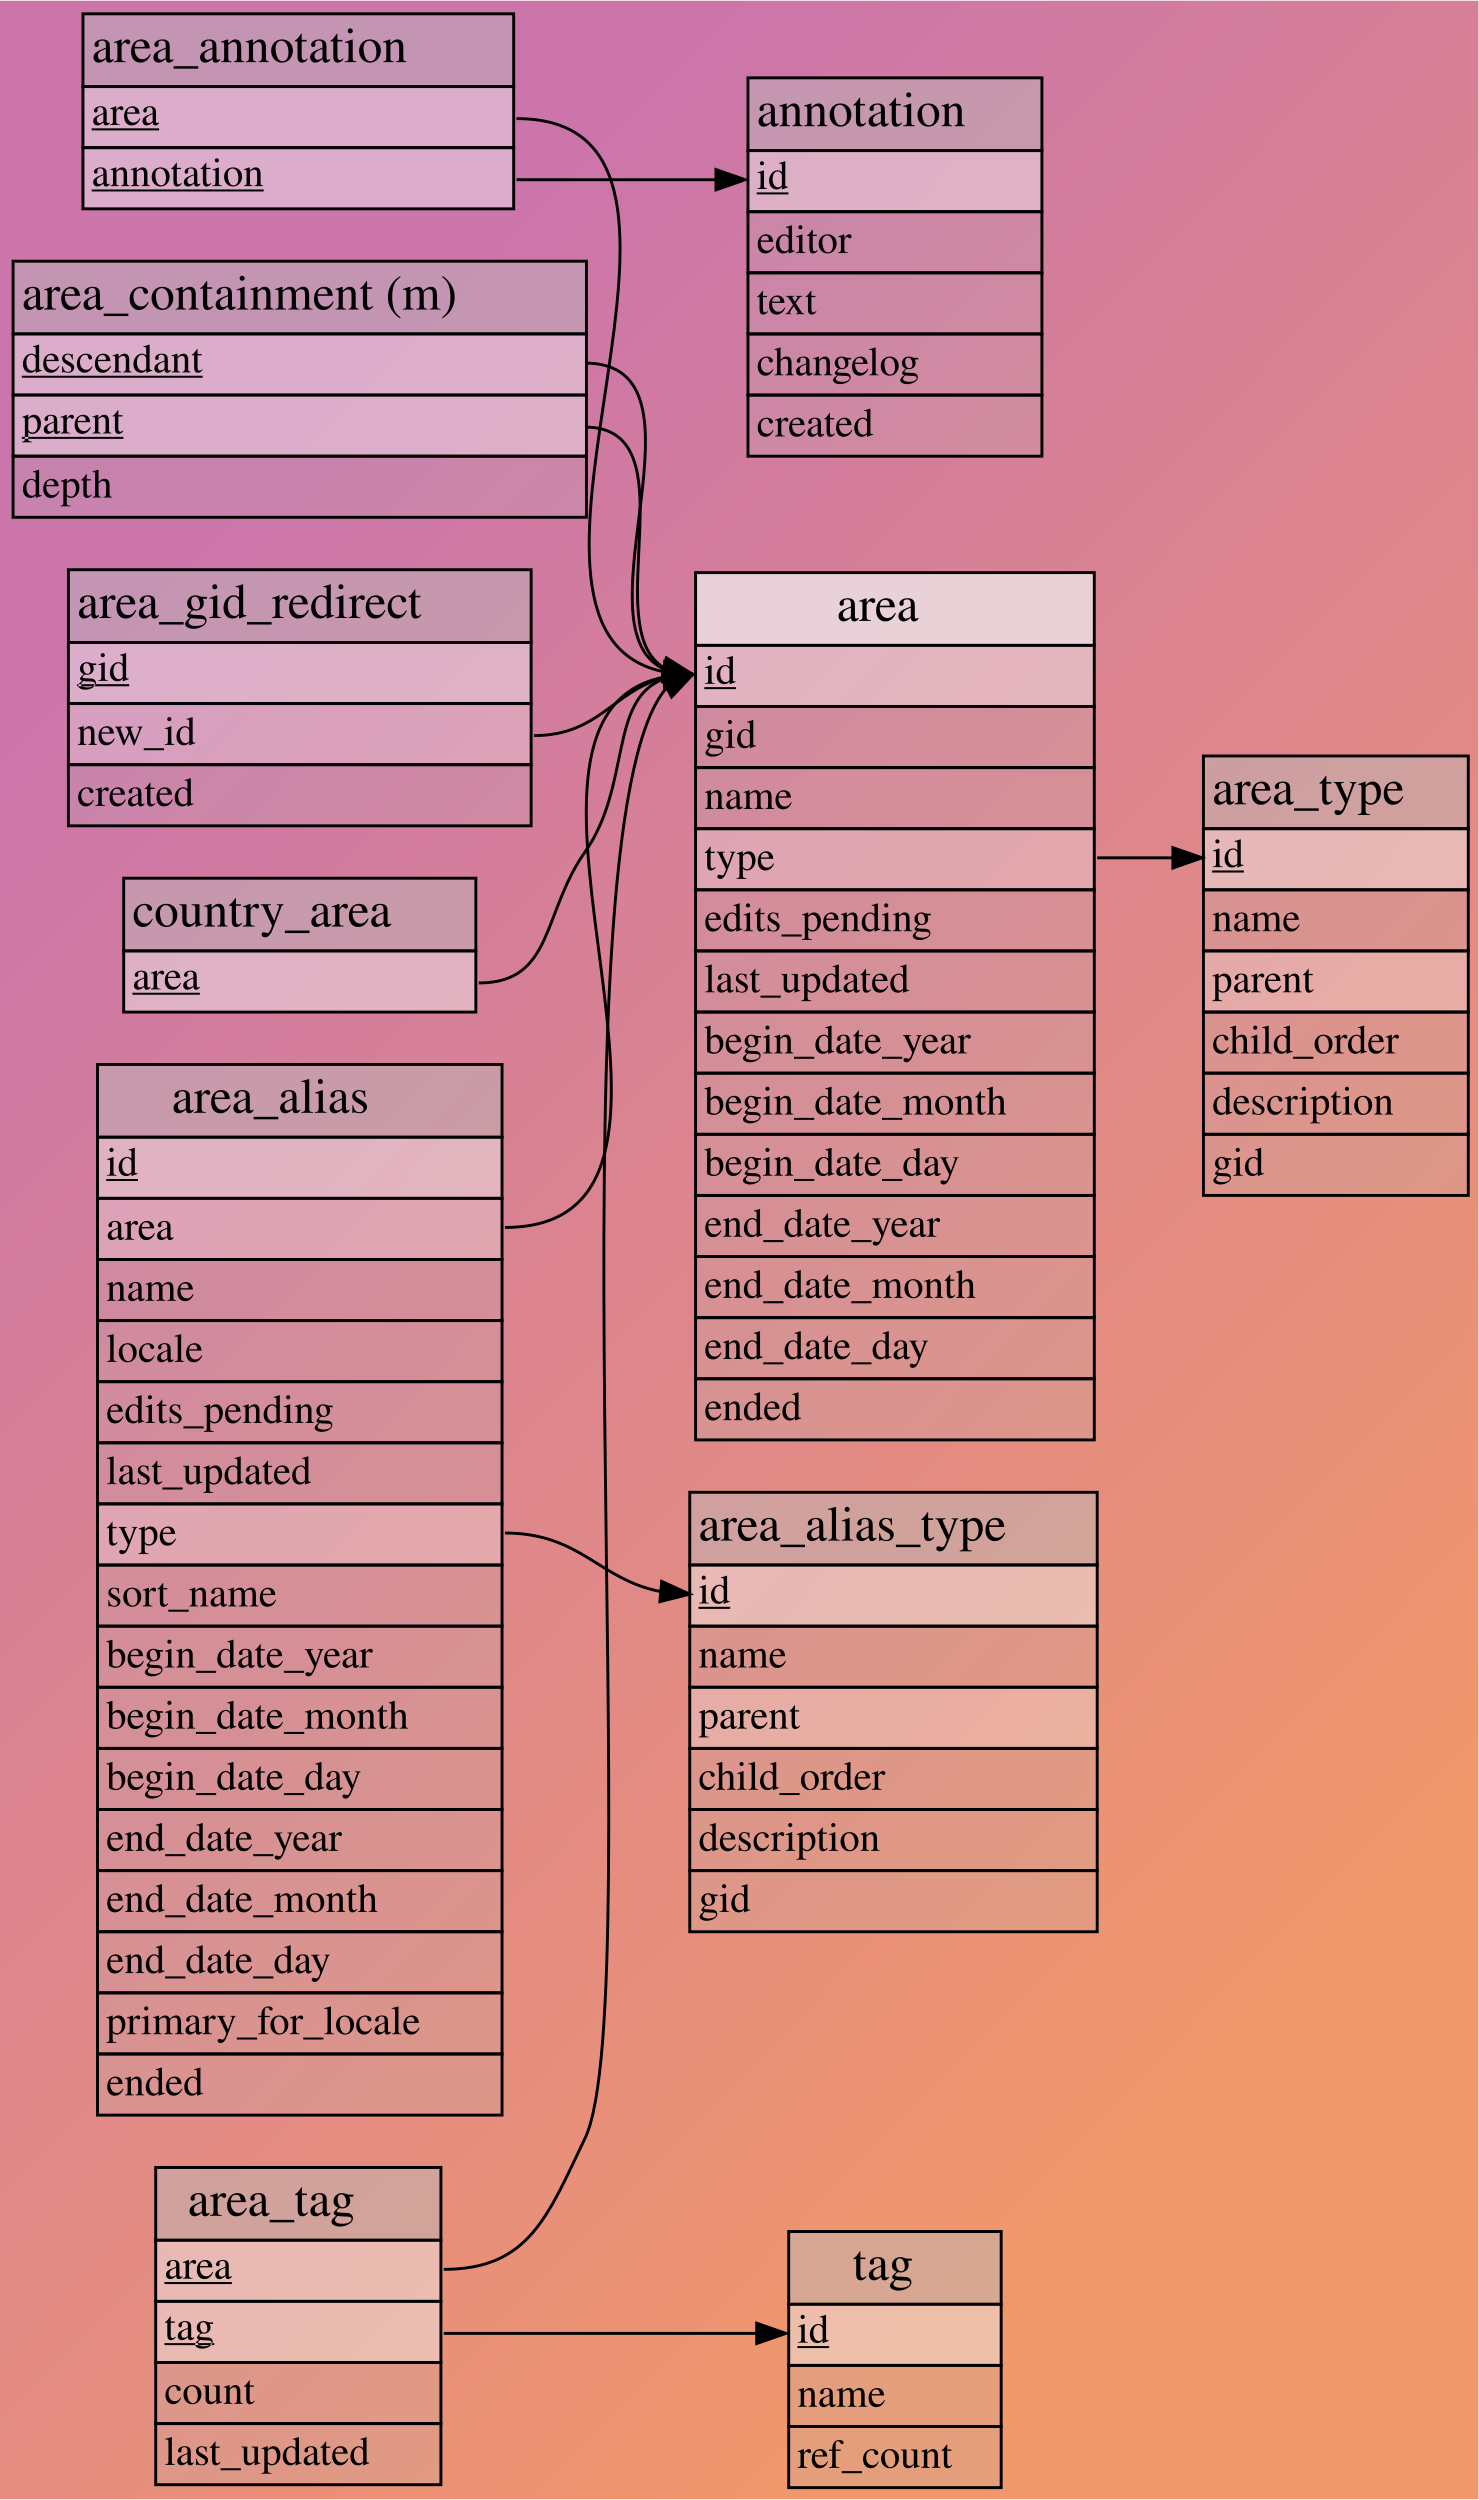
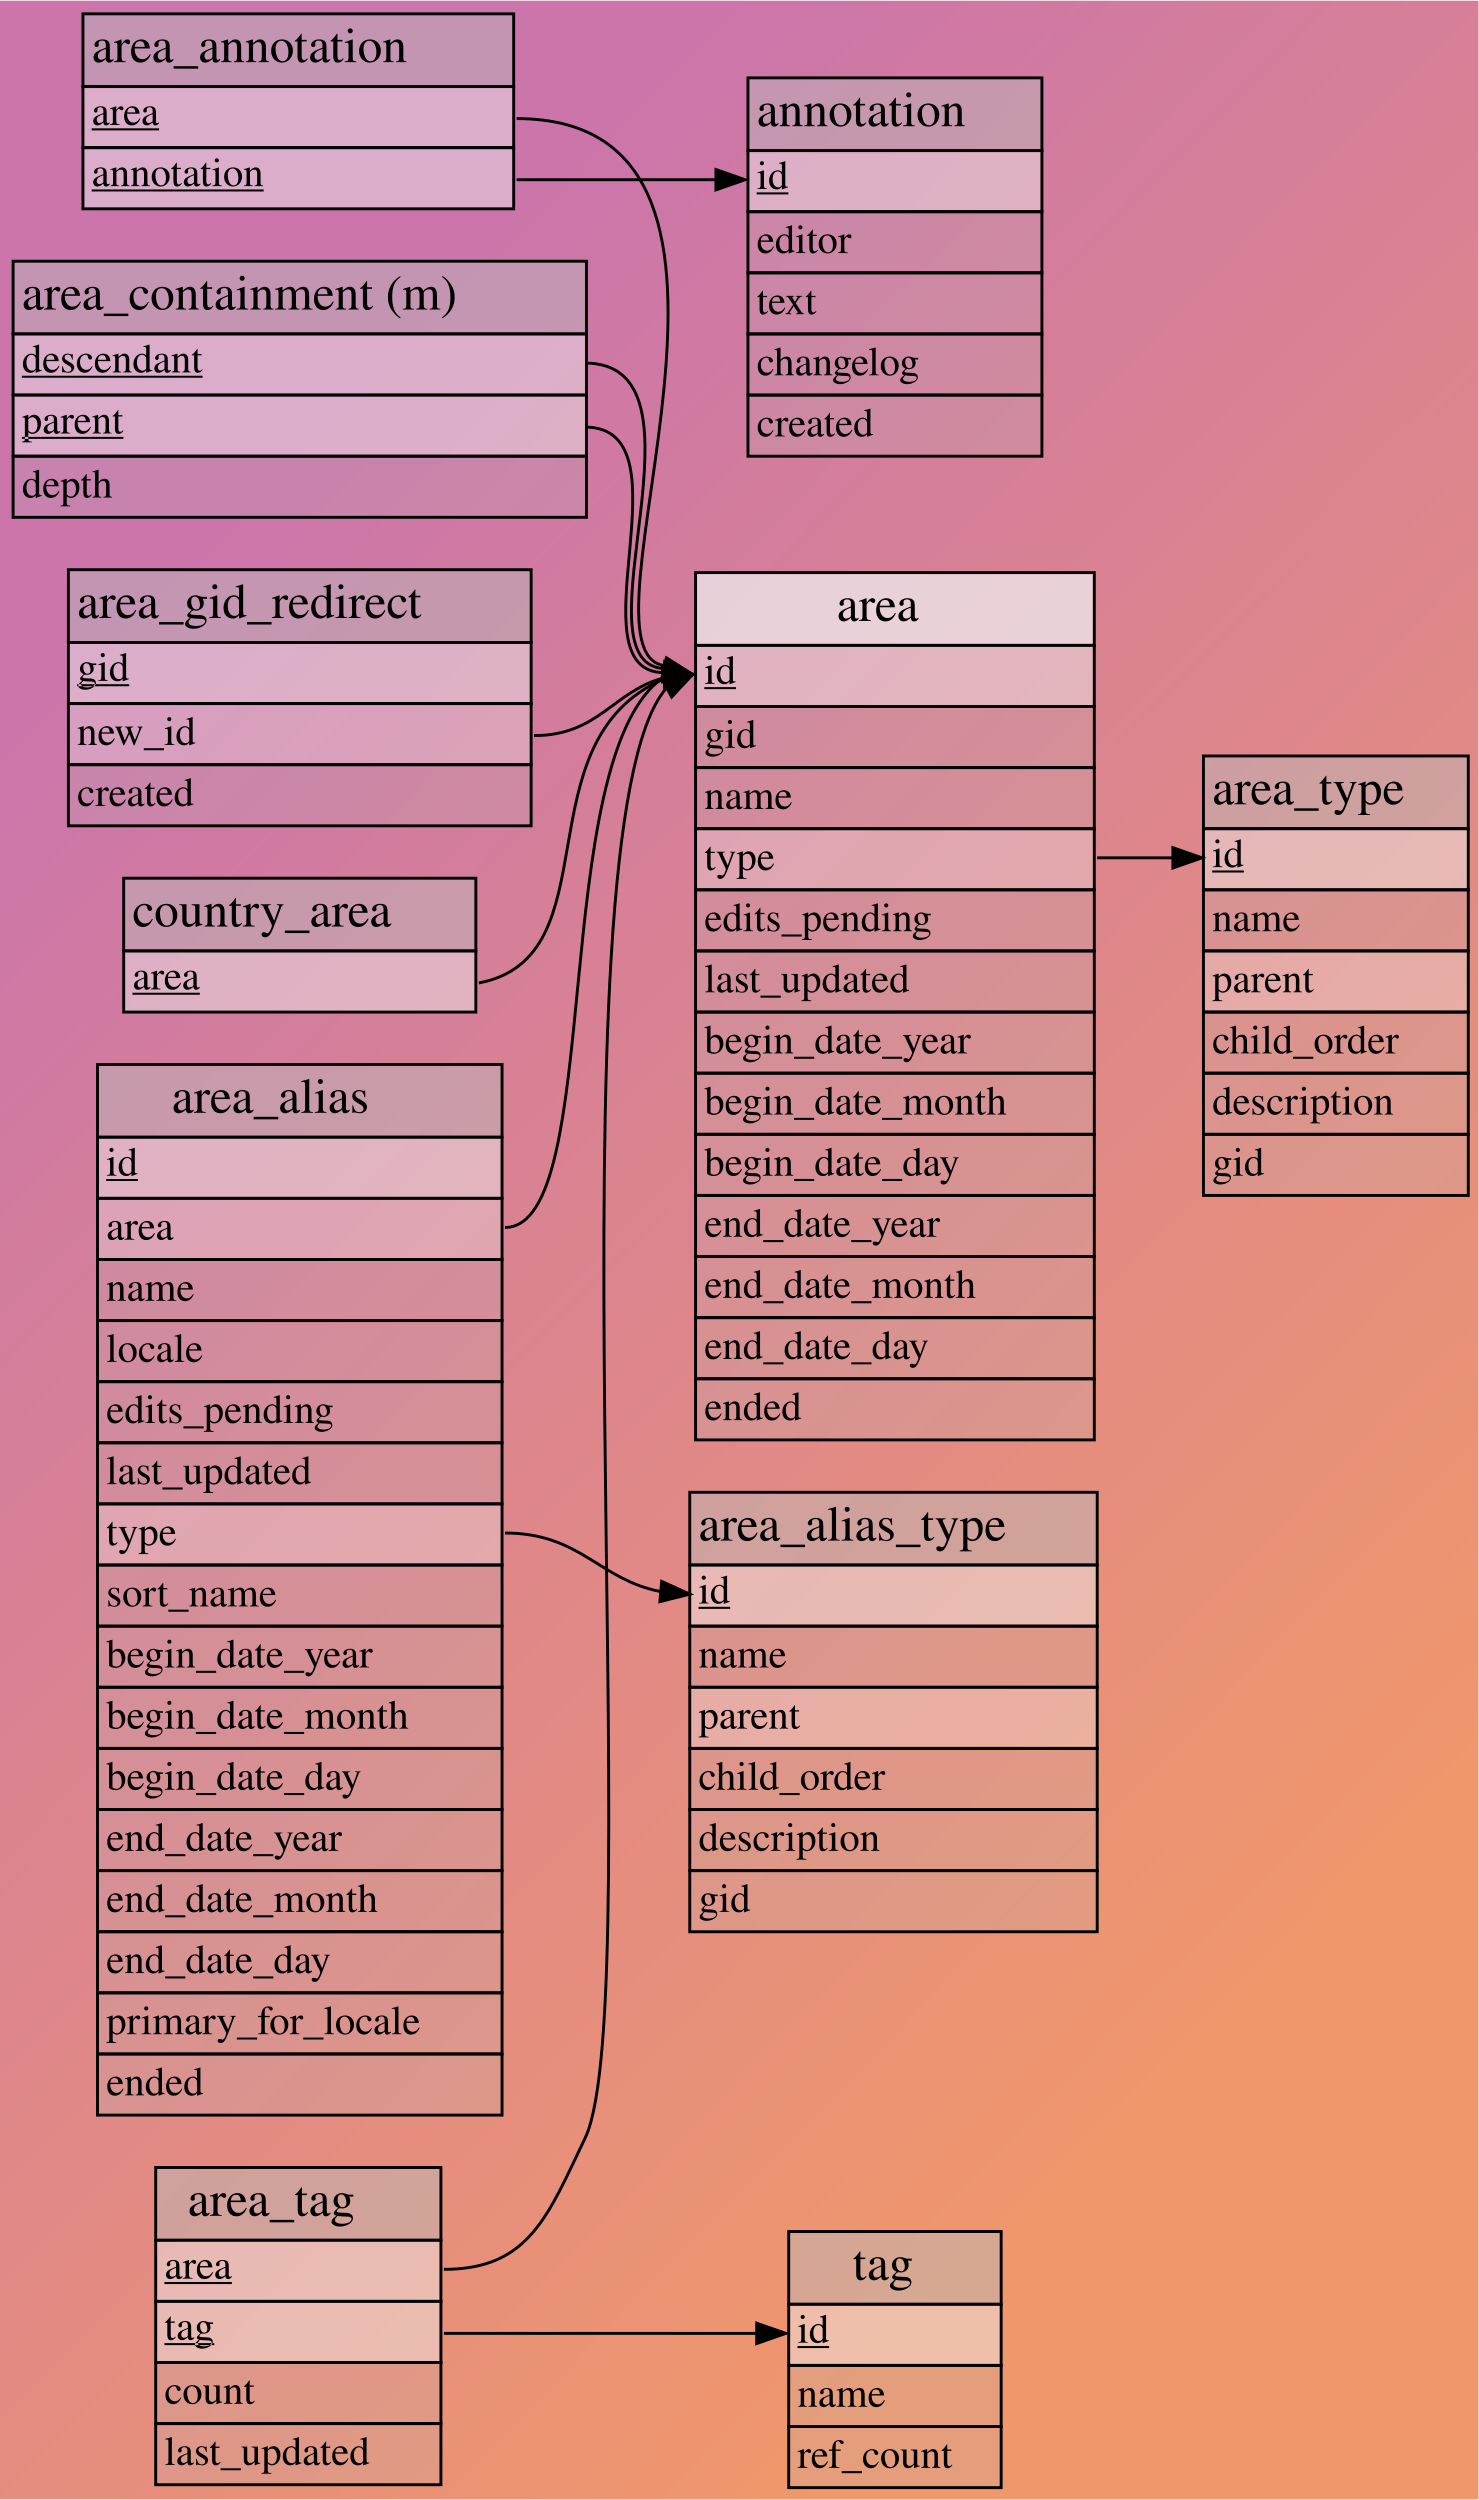
- <svg xmlns="http://www.w3.org/2000/svg" xmlns:xlink="http://www.w3.org/1999/xlink" width="508pt" height="859pt" viewBox="0 0 508 858.5">
+ <svg xmlns="http://www.w3.org/2000/svg" xmlns:xlink="http://www.w3.org/1999/xlink" width="508pt" height="859pt" version="1.1" viewBox="0 0 508 858.5">
  <g class="graph" transform="scale(1) translate(4 854.5)">
    <a xlink:title="Tables for the “area” core entity type properties">
      <defs>
        <linearGradient id="l_0" x1="30.03" x2="469.97" y1="-639.88" y2="-210.62" gradientUnits="userSpaceOnUse">
          <stop stop-color="#cb75ab" offset="0" />
          <stop stop-color="#f0976c" offset="1" />
        </linearGradient>
      </defs>
      <polygon points="-4 4 -4 -854.5 504 -854.5 504 4" fill="url(#l_0)" stroke="transparent" />
    </a>
    <g class="node">
      <polygon points="253 -803 253 -828 354 -828 354 -803" fill="#bbb" fill-opacity=".467" stroke="transparent" />
      <polygon points="253 -803 253 -828 354 -828 354 -803" fill="none" stroke="#000" />
      <text x="256" y="-811.4" font-family="Times,serif" font-size="17">annotation</text>
      <polygon points="253 -782 253 -803 354 -803 354 -782" fill="#eee" fill-opacity=".467" stroke="transparent" />
      <polygon points="253 -782 253 -803 354 -803 354 -782" fill="none" stroke="#000" />
      <text x="256" y="-789.8" font-family="Times,serif" font-size="14" text-decoration="underline">id</text>
      <polygon points="253 -761 253 -782 354 -782 354 -761" fill="#bbb" fill-opacity=".2" stroke="transparent" />
      <polygon points="253 -761 253 -782 354 -782 354 -761" fill="none" stroke="#000" />
      <text x="256" y="-767.8" font-family="Times,serif" font-size="14">editor</text>
      <polygon points="253 -740 253 -761 354 -761 354 -740" fill="#bbb" fill-opacity=".2" stroke="transparent" />
      <polygon points="253 -740 253 -761 354 -761 354 -740" fill="none" stroke="#000" />
      <text x="256" y="-746.8" font-family="Times,serif" font-size="14">text</text>
      <polygon points="253 -719 253 -740 354 -740 354 -719" fill="#bbb" fill-opacity=".2" stroke="transparent" />
      <polygon points="253 -719 253 -740 354 -740 354 -719" fill="none" stroke="#000" />
      <text x="256" y="-725.8" font-family="Times,serif" font-size="14">changelog</text>
      <polygon points="253 -698 253 -719 354 -719 354 -698" fill="#bbb" fill-opacity=".2" stroke="transparent" />
      <polygon points="253 -698 253 -719 354 -719 354 -698" fill="none" stroke="#000" />
      <text x="256" y="-704.8" font-family="Times,serif" font-size="14">created</text>
    </g>
    <g class="node">
      <polygon points="235 -633 235 -658 372 -658 372 -633" fill="#eee" fill-opacity=".733" stroke="transparent" />
      <polygon points="235 -633 235 -658 372 -658 372 -633" fill="none" stroke="#000" />
      <text x="283.5" y="-641.4" font-family="Times,serif" font-size="17">area</text>
      <polygon points="235 -612 235 -633 372 -633 372 -612" fill="#eee" fill-opacity=".467" stroke="transparent" />
      <polygon points="235 -612 235 -633 372 -633 372 -612" fill="none" stroke="#000" />
      <text x="238" y="-619.8" font-family="Times,serif" font-size="14" text-decoration="underline">id</text>
      <polygon points="235 -591 235 -612 372 -612 372 -591" fill="#bbb" fill-opacity=".2" stroke="transparent" />
      <polygon points="235 -591 235 -612 372 -612 372 -591" fill="none" stroke="#000" />
      <text x="238" y="-597.8" font-family="Times,serif" font-size="14">gid</text>
      <polygon points="235 -570 235 -591 372 -591 372 -570" fill="#bbb" fill-opacity=".2" stroke="transparent" />
      <polygon points="235 -570 235 -591 372 -591 372 -570" fill="none" stroke="#000" />
      <text x="238" y="-576.8" font-family="Times,serif" font-size="14">name</text>
      <polygon points="235 -549 235 -570 372 -570 372 -549" fill="#eee" fill-opacity=".333" stroke="transparent" />
      <polygon points="235 -549 235 -570 372 -570 372 -549" fill="none" stroke="#000" />
      <text x="238" y="-555.8" font-family="Times,serif" font-size="14">type</text>
      <polygon points="235 -528 235 -549 372 -549 372 -528" fill="#bbb" fill-opacity=".2" stroke="transparent" />
      <polygon points="235 -528 235 -549 372 -549 372 -528" fill="none" stroke="#000" />
      <text x="238" y="-534.8" font-family="Times,serif" font-size="14">edits_pending</text>
      <polygon points="235 -507 235 -528 372 -528 372 -507" fill="#bbb" fill-opacity=".2" stroke="transparent" />
      <polygon points="235 -507 235 -528 372 -528 372 -507" fill="none" stroke="#000" />
      <text x="238" y="-513.8" font-family="Times,serif" font-size="14">last_updated</text>
      <polygon points="235 -486 235 -507 372 -507 372 -486" fill="#bbb" fill-opacity=".2" stroke="transparent" />
      <polygon points="235 -486 235 -507 372 -507 372 -486" fill="none" stroke="#000" />
      <text x="238" y="-492.8" font-family="Times,serif" font-size="14">begin_date_year</text>
      <polygon points="235 -465 235 -486 372 -486 372 -465" fill="#bbb" fill-opacity=".2" stroke="transparent" />
      <polygon points="235 -465 235 -486 372 -486 372 -465" fill="none" stroke="#000" />
      <text x="238" y="-471.8" font-family="Times,serif" font-size="14">begin_date_month</text>
      <polygon points="235 -444 235 -465 372 -465 372 -444" fill="#bbb" fill-opacity=".2" stroke="transparent" />
      <polygon points="235 -444 235 -465 372 -465 372 -444" fill="none" stroke="#000" />
      <text x="238" y="-450.8" font-family="Times,serif" font-size="14">begin_date_day</text>
      <polygon points="235 -423 235 -444 372 -444 372 -423" fill="#bbb" fill-opacity=".2" stroke="transparent" />
      <polygon points="235 -423 235 -444 372 -444 372 -423" fill="none" stroke="#000" />
      <text x="238" y="-429.8" font-family="Times,serif" font-size="14">end_date_year</text>
      <polygon points="235 -402 235 -423 372 -423 372 -402" fill="#bbb" fill-opacity=".2" stroke="transparent" />
      <polygon points="235 -402 235 -423 372 -423 372 -402" fill="none" stroke="#000" />
      <text x="238" y="-408.8" font-family="Times,serif" font-size="14">end_date_month</text>
      <polygon points="235 -381 235 -402 372 -402 372 -381" fill="#bbb" fill-opacity=".2" stroke="transparent" />
      <polygon points="235 -381 235 -402 372 -402 372 -381" fill="none" stroke="#000" />
      <text x="238" y="-387.8" font-family="Times,serif" font-size="14">end_date_day</text>
      <polygon points="235 -360 235 -381 372 -381 372 -360" fill="#bbb" fill-opacity=".2" stroke="transparent" />
      <polygon points="235 -360 235 -381 372 -381 372 -360" fill="none" stroke="#000" />
      <text x="238" y="-366.8" font-family="Times,serif" font-size="14">ended</text>
    </g>
    <g class="node">
      <polygon points="409.5 -570 409.5 -595 500.5 -595 500.5 -570" fill="#bbb" fill-opacity=".467" stroke="transparent" />
      <polygon points="409.5 -570 409.5 -595 500.5 -595 500.5 -570" fill="none" stroke="#000" />
      <text x="412.5" y="-578.4" font-family="Times,serif" font-size="17">area_type</text>
      <polygon points="409.5 -549 409.5 -570 500.5 -570 500.5 -549" fill="#eee" fill-opacity=".467" stroke="transparent" />
      <polygon points="409.5 -549 409.5 -570 500.5 -570 500.5 -549" fill="none" stroke="#000" />
      <text x="412.5" y="-556.8" font-family="Times,serif" font-size="14" text-decoration="underline">id</text>
      <polygon points="409.5 -528 409.5 -549 500.5 -549 500.5 -528" fill="#bbb" fill-opacity=".2" stroke="transparent" />
      <polygon points="409.5 -528 409.5 -549 500.5 -549 500.5 -528" fill="none" stroke="#000" />
      <text x="412.5" y="-534.8" font-family="Times,serif" font-size="14">name</text>
      <polygon points="409.5 -507 409.5 -528 500.5 -528 500.5 -507" fill="#eee" fill-opacity=".333" stroke="transparent" />
      <polygon points="409.5 -507 409.5 -528 500.5 -528 500.5 -507" fill="none" stroke="#000" />
      <text x="412.5" y="-513.8" font-family="Times,serif" font-size="14">parent</text>
      <polygon points="409.5 -486 409.5 -507 500.5 -507 500.5 -486" fill="#bbb" fill-opacity=".2" stroke="transparent" />
      <polygon points="409.5 -486 409.5 -507 500.5 -507 500.5 -486" fill="none" stroke="#000" />
      <text x="412.5" y="-492.8" font-family="Times,serif" font-size="14">child_order</text>
      <polygon points="409.5 -465 409.5 -486 500.5 -486 500.5 -465" fill="#bbb" fill-opacity=".2" stroke="transparent" />
      <polygon points="409.5 -465 409.5 -486 500.5 -486 500.5 -465" fill="none" stroke="#000" />
      <text x="412.5" y="-471.8" font-family="Times,serif" font-size="14">description</text>
      <polygon points="409.5 -444 409.5 -465 500.5 -465 500.5 -444" fill="#bbb" fill-opacity=".2" stroke="transparent" />
      <polygon points="409.5 -444 409.5 -465 500.5 -465 500.5 -444" fill="none" stroke="#000" />
      <text x="412.5" y="-450.8" font-family="Times,serif" font-size="14">gid</text>
    </g>
    <g class="edge">
      <path d="m373-560h25.88" fill="none" stroke="#000" />
      <polygon points="399 -563.5 409 -560 399 -556.5" stroke="#000" />
    </g>
    <g class="node">
      <polygon points="29.5 -464 29.5 -489 168.5 -489 168.5 -464" fill="#bbb" fill-opacity=".467" stroke="transparent" />
      <polygon points="29.5 -464 29.5 -489 168.5 -489 168.5 -464" fill="none" stroke="#000" />
      <text x="55" y="-472.4" font-family="Times,serif" font-size="17">area_alias</text>
      <polygon points="29.5 -443 29.5 -464 168.5 -464 168.5 -443" fill="#eee" fill-opacity=".467" stroke="transparent" />
      <polygon points="29.5 -443 29.5 -464 168.5 -464 168.5 -443" fill="none" stroke="#000" />
      <text x="32.5" y="-450.8" font-family="Times,serif" font-size="14" text-decoration="underline">id</text>
      <polygon points="29.5 -422 29.5 -443 168.5 -443 168.5 -422" fill="#eee" fill-opacity=".333" stroke="transparent" />
      <polygon points="29.5 -422 29.5 -443 168.5 -443 168.5 -422" fill="none" stroke="#000" />
      <text x="32.5" y="-428.8" font-family="Times,serif" font-size="14">area</text>
      <polygon points="29.5 -401 29.5 -422 168.5 -422 168.5 -401" fill="#bbb" fill-opacity=".2" stroke="transparent" />
      <polygon points="29.5 -401 29.5 -422 168.5 -422 168.5 -401" fill="none" stroke="#000" />
      <text x="32.5" y="-407.8" font-family="Times,serif" font-size="14">name</text>
      <polygon points="29.5 -380 29.5 -401 168.5 -401 168.5 -380" fill="#bbb" fill-opacity=".2" stroke="transparent" />
      <polygon points="29.5 -380 29.5 -401 168.5 -401 168.5 -380" fill="none" stroke="#000" />
      <text x="32.5" y="-386.8" font-family="Times,serif" font-size="14">locale</text>
      <polygon points="29.5 -359 29.5 -380 168.5 -380 168.5 -359" fill="#bbb" fill-opacity=".2" stroke="transparent" />
      <polygon points="29.5 -359 29.5 -380 168.5 -380 168.5 -359" fill="none" stroke="#000" />
      <text x="32.5" y="-365.8" font-family="Times,serif" font-size="14">edits_pending</text>
      <polygon points="29.5 -338 29.5 -359 168.5 -359 168.5 -338" fill="#bbb" fill-opacity=".2" stroke="transparent" />
      <polygon points="29.5 -338 29.5 -359 168.5 -359 168.5 -338" fill="none" stroke="#000" />
      <text x="32.5" y="-344.8" font-family="Times,serif" font-size="14">last_updated</text>
      <polygon points="29.5 -317 29.5 -338 168.5 -338 168.5 -317" fill="#eee" fill-opacity=".333" stroke="transparent" />
      <polygon points="29.5 -317 29.5 -338 168.5 -338 168.5 -317" fill="none" stroke="#000" />
      <text x="32.5" y="-323.8" font-family="Times,serif" font-size="14">type</text>
      <polygon points="29.5 -296 29.5 -317 168.5 -317 168.5 -296" fill="#bbb" fill-opacity=".2" stroke="transparent" />
      <polygon points="29.5 -296 29.5 -317 168.5 -317 168.5 -296" fill="none" stroke="#000" />
      <text x="32.5" y="-302.8" font-family="Times,serif" font-size="14">sort_name</text>
      <polygon points="29.5 -275 29.5 -296 168.5 -296 168.5 -275" fill="#bbb" fill-opacity=".2" stroke="transparent" />
      <polygon points="29.5 -275 29.5 -296 168.5 -296 168.5 -275" fill="none" stroke="#000" />
      <text x="32.5" y="-281.8" font-family="Times,serif" font-size="14">begin_date_year</text>
      <polygon points="29.5 -254 29.5 -275 168.5 -275 168.5 -254" fill="#bbb" fill-opacity=".2" stroke="transparent" />
      <polygon points="29.5 -254 29.5 -275 168.5 -275 168.5 -254" fill="none" stroke="#000" />
      <text x="32.5" y="-260.8" font-family="Times,serif" font-size="14">begin_date_month</text>
      <polygon points="29.5 -233 29.5 -254 168.5 -254 168.5 -233" fill="#bbb" fill-opacity=".2" stroke="transparent" />
      <polygon points="29.5 -233 29.5 -254 168.5 -254 168.5 -233" fill="none" stroke="#000" />
      <text x="32.5" y="-239.8" font-family="Times,serif" font-size="14">begin_date_day</text>
      <polygon points="29.5 -212 29.5 -233 168.5 -233 168.5 -212" fill="#bbb" fill-opacity=".2" stroke="transparent" />
      <polygon points="29.5 -212 29.5 -233 168.5 -233 168.5 -212" fill="none" stroke="#000" />
      <text x="32.5" y="-218.8" font-family="Times,serif" font-size="14">end_date_year</text>
      <polygon points="29.5 -191 29.5 -212 168.5 -212 168.5 -191" fill="#bbb" fill-opacity=".2" stroke="transparent" />
      <polygon points="29.5 -191 29.5 -212 168.5 -212 168.5 -191" fill="none" stroke="#000" />
      <text x="32.5" y="-197.8" font-family="Times,serif" font-size="14">end_date_month</text>
      <polygon points="29.5 -170 29.5 -191 168.5 -191 168.5 -170" fill="#bbb" fill-opacity=".2" stroke="transparent" />
      <polygon points="29.5 -170 29.5 -191 168.5 -191 168.5 -170" fill="none" stroke="#000" />
      <text x="32.5" y="-176.8" font-family="Times,serif" font-size="14">end_date_day</text>
      <polygon points="29.5 -149 29.5 -170 168.5 -170 168.5 -149" fill="#bbb" fill-opacity=".2" stroke="transparent" />
      <polygon points="29.5 -149 29.5 -170 168.5 -170 168.5 -149" fill="none" stroke="#000" />
      <text x="32.5" y="-155.8" font-family="Times,serif" font-size="14">primary_for_locale</text>
      <polygon points="29.5 -128 29.5 -149 168.5 -149 168.5 -128" fill="#bbb" fill-opacity=".2" stroke="transparent" />
      <polygon points="29.5 -128 29.5 -149 168.5 -149 168.5 -128" fill="none" stroke="#000" />
      <text x="32.5" y="-134.8" font-family="Times,serif" font-size="14">ended</text>
    </g>
    <g class="edge">
-       <path d="m169.5-433c85.52 0-15.68-174.73 54.52-189.07" fill="none" stroke="#000" />
+       <path d="m169.5-433c34.576 0 14.353-161.36 54.52-189.07" fill="none" stroke="#000" />
      <polygon points="223.72 -625.55 234 -623 224.37 -618.58" stroke="#000" />
    </g>
    <g class="node">
      <polygon points="233 -317 233 -342 373 -342 373 -317" fill="#bbb" fill-opacity=".467" stroke="transparent" />
      <polygon points="233 -317 233 -342 373 -342 373 -317" fill="none" stroke="#000" />
      <text x="236" y="-325.4" font-family="Times,serif" font-size="17">area_alias_type</text>
      <polygon points="233 -296 233 -317 373 -317 373 -296" fill="#eee" fill-opacity=".467" stroke="transparent" />
      <polygon points="233 -296 233 -317 373 -317 373 -296" fill="none" stroke="#000" />
      <text x="236" y="-303.8" font-family="Times,serif" font-size="14" text-decoration="underline">id</text>
      <polygon points="233 -275 233 -296 373 -296 373 -275" fill="#bbb" fill-opacity=".2" stroke="transparent" />
      <polygon points="233 -275 233 -296 373 -296 373 -275" fill="none" stroke="#000" />
      <text x="236" y="-281.8" font-family="Times,serif" font-size="14">name</text>
      <polygon points="233 -254 233 -275 373 -275 373 -254" fill="#eee" fill-opacity=".333" stroke="transparent" />
      <polygon points="233 -254 233 -275 373 -275 373 -254" fill="none" stroke="#000" />
      <text x="236" y="-260.8" font-family="Times,serif" font-size="14">parent</text>
      <polygon points="233 -233 233 -254 373 -254 373 -233" fill="#bbb" fill-opacity=".2" stroke="transparent" />
      <polygon points="233 -233 233 -254 373 -254 373 -233" fill="none" stroke="#000" />
      <text x="236" y="-239.8" font-family="Times,serif" font-size="14">child_order</text>
      <polygon points="233 -212 233 -233 373 -233 373 -212" fill="#bbb" fill-opacity=".2" stroke="transparent" />
      <polygon points="233 -212 233 -233 373 -233 373 -212" fill="none" stroke="#000" />
      <text x="236" y="-218.8" font-family="Times,serif" font-size="14">description</text>
      <polygon points="233 -191 233 -212 373 -212 373 -191" fill="#bbb" fill-opacity=".2" stroke="transparent" />
      <polygon points="233 -191 233 -212 373 -212 373 -191" fill="none" stroke="#000" />
      <text x="236" y="-197.8" font-family="Times,serif" font-size="14">gid</text>
    </g>
    <g class="edge">
      <path d="m169.5-328c26.01 0 32.36 16.08 53.46 20.1" fill="none" stroke="#000" />
      <polygon points="223.35 -311.38 233 -307 222.73 -304.41" stroke="#000" />
    </g>
    <g class="node">
      <polygon points="24.5 -825 24.5 -850 172.5 -850 172.5 -825" fill="#bbb" fill-opacity=".467" stroke="transparent" />
      <polygon points="24.5 -825 24.5 -850 172.5 -850 172.5 -825" fill="none" stroke="#000" />
      <text x="27.5" y="-833.4" font-family="Times,serif" font-size="17">area_annotation</text>
      <polygon points="24.5 -804 24.5 -825 172.5 -825 172.5 -804" fill="#eee" fill-opacity=".467" stroke="transparent" />
      <polygon points="24.5 -804 24.5 -825 172.5 -825 172.5 -804" fill="none" stroke="#000" />
      <text x="27.5" y="-811.8" font-family="Times,serif" font-size="14" text-decoration="underline">area</text>
      <polygon points="24.5 -783 24.5 -804 172.5 -804 172.5 -783" fill="#eee" fill-opacity=".467" stroke="transparent" />
      <polygon points="24.5 -783 24.5 -804 172.5 -804 172.5 -783" fill="none" stroke="#000" />
      <text x="27.5" y="-790.8" font-family="Times,serif" font-size="14" text-decoration="underline">annotation</text>
    </g>
    <g class="edge">
      <path d="m173.5-793h68.27" fill="none" stroke="#000" />
      <polygon points="242 -796.5 252 -793 242 -789.5" stroke="#000" />
    </g>
    <g class="edge">
-       <path d="m173.5-814c85.22 0-18.82 174.94 50.13 189.97" fill="none" stroke="#000" />
+       <path d="m173.5-814c102.62 0 15.377 184.47 51.155 188" fill="none" stroke="#000" />
      <polygon points="224.39 -627.47 234 -623 223.7 -620.5" stroke="#000" />
    </g>
    <g class="node">
      <polygon points="0.5 -740 0.5 -765 197.5 -765 197.5 -740" fill="#bbb" fill-opacity=".467" stroke="transparent" />
      <polygon points="0.5 -740 0.5 -765 197.5 -765 197.5 -740" fill="none" stroke="#000" />
      <text x="3.5" y="-748.4" font-family="Times,serif" font-size="17">area_containment (m)</text>
      <polygon points="0.5 -719 0.5 -740 197.5 -740 197.5 -719" fill="#eee" fill-opacity=".467" stroke="transparent" />
      <polygon points="0.5 -719 0.5 -740 197.5 -740 197.5 -719" fill="none" stroke="#000" />
      <text x="3.5" y="-726.8" font-family="Times,serif" font-size="14" text-decoration="underline">descendant</text>
      <polygon points="0.5 -698 0.5 -719 197.5 -719 197.5 -698" fill="#eee" fill-opacity=".467" stroke="transparent" />
      <polygon points="0.5 -698 0.5 -719 197.5 -719 197.5 -698" fill="none" stroke="#000" />
      <text x="3.5" y="-705.8" font-family="Times,serif" font-size="14" text-decoration="underline">parent</text>
      <polygon points="0.5 -677 0.5 -698 197.5 -698 197.5 -677" fill="#bbb" fill-opacity=".2" stroke="transparent" />
      <polygon points="0.5 -677 0.5 -698 197.5 -698 197.5 -677" fill="none" stroke="#000" />
      <text x="3.5" y="-683.8" font-family="Times,serif" font-size="14">depth</text>
    </g>
    <g class="edge">
-       <path d="m197-730c46.19 0-3.64 90.17 26.79 104.96" fill="none" stroke="#000" />
+       <path d="m197-730c46.19 0-4.25 102.37 26.79 104.96" fill="none" stroke="#000" />
      <polygon points="224.88 -628.39 234 -623 223.51 -621.53" stroke="#000" />
    </g>
    <g class="edge">
-       <path d="m197-708c37.18 0 3.84 69.21 27.25 82.73" fill="none" stroke="#000" />
+       <path d="m197-708c37.18 0-5.262 84.367 27.25 84.367" fill="none" stroke="#000" />
      <polygon points="225.06 -628.68 234 -623 223.47 -621.86" stroke="#000" />
    </g>
    <g class="node">
      <polygon points="19.5 -634 19.5 -659 178.5 -659 178.5 -634" fill="#bbb" fill-opacity=".467" stroke="transparent" />
      <polygon points="19.5 -634 19.5 -659 178.5 -659 178.5 -634" fill="none" stroke="#000" />
      <text x="22.5" y="-642.4" font-family="Times,serif" font-size="17">area_gid_redirect</text>
      <polygon points="19.5 -613 19.5 -634 178.5 -634 178.5 -613" fill="#eee" fill-opacity=".467" stroke="transparent" />
      <polygon points="19.5 -613 19.5 -634 178.5 -634 178.5 -613" fill="none" stroke="#000" />
      <text x="22.5" y="-620.8" font-family="Times,serif" font-size="14" text-decoration="underline">gid</text>
      <polygon points="19.5 -592 19.5 -613 178.5 -613 178.5 -592" fill="#eee" fill-opacity=".333" stroke="transparent" />
      <polygon points="19.5 -592 19.5 -613 178.5 -613 178.5 -592" fill="none" stroke="#000" />
      <text x="22.5" y="-598.8" font-family="Times,serif" font-size="14">new_id</text>
      <polygon points="19.5 -571 19.5 -592 178.5 -592 178.5 -571" fill="#bbb" fill-opacity=".2" stroke="transparent" />
      <polygon points="19.5 -571 19.5 -592 178.5 -592 178.5 -571" fill="none" stroke="#000" />
      <text x="22.5" y="-577.8" font-family="Times,serif" font-size="14">created</text>
    </g>
    <g class="edge">
      <path d="m179.5-602c22.11 0 27.26-15.23 44.33-19.75" fill="none" stroke="#000" />
      <polygon points="223.65 -625.25 234 -623 224.5 -618.31" stroke="#000" />
    </g>
    <g class="node">
      <polygon points="49.5 -85 49.5 -110 147.5 -110 147.5 -85" fill="#bbb" fill-opacity=".467" stroke="transparent" />
      <polygon points="49.5 -85 49.5 -110 147.5 -110 147.5 -85" fill="none" stroke="#000" />
      <text x="60.5" y="-93.4" font-family="Times,serif" font-size="17">area_tag</text>
      <polygon points="49.5 -64 49.5 -85 147.5 -85 147.5 -64" fill="#eee" fill-opacity=".467" stroke="transparent" />
      <polygon points="49.5 -64 49.5 -85 147.5 -85 147.5 -64" fill="none" stroke="#000" />
      <text x="52.5" y="-71.8" font-family="Times,serif" font-size="14" text-decoration="underline">area</text>
      <polygon points="49.5 -43 49.5 -64 147.5 -64 147.5 -43" fill="#eee" fill-opacity=".467" stroke="transparent" />
      <polygon points="49.5 -43 49.5 -64 147.5 -64 147.5 -43" fill="none" stroke="#000" />
      <text x="52.5" y="-50.8" font-family="Times,serif" font-size="14" text-decoration="underline">tag</text>
      <polygon points="49.5 -22 49.5 -43 147.5 -43 147.5 -22" fill="#bbb" fill-opacity=".2" stroke="transparent" />
      <polygon points="49.5 -22 49.5 -43 147.5 -43 147.5 -22" fill="none" stroke="#000" />
      <text x="52.5" y="-28.8" font-family="Times,serif" font-size="14">count</text>
      <polygon points="49.5 -1 49.5 -22 147.5 -22 147.5 -1" fill="#bbb" fill-opacity=".2" stroke="transparent" />
      <polygon points="49.5 -1 49.5 -22 147.5 -22 147.5 -1" fill="none" stroke="#000" />
      <text x="52.5" y="-7.8" font-family="Times,serif" font-size="14">last_updated</text>
    </g>
    <g class="edge">
      <path d="m148.5-75c29.4 0 35.76-18.5 48.5-45 22.81-47.45-14.04-449.68 27.88-498.21" fill="none" stroke="#000" />
      <polygon points="223.52 -621.45 234 -623 226.77 -615.25" stroke="#000" />
    </g>
    <g class="node">
      <polygon points="267 -63 267 -88 340 -88 340 -63" fill="#bbb" fill-opacity=".467" stroke="transparent" />
      <polygon points="267 -63 267 -88 340 -88 340 -63" fill="none" stroke="#000" />
      <text x="289" y="-71.4" font-family="Times,serif" font-size="17">tag</text>
      <polygon points="267 -42 267 -63 340 -63 340 -42" fill="#eee" fill-opacity=".467" stroke="transparent" />
      <polygon points="267 -42 267 -63 340 -63 340 -42" fill="none" stroke="#000" />
      <text x="270" y="-49.8" font-family="Times,serif" font-size="14" text-decoration="underline">id</text>
      <polygon points="267 -21 267 -42 340 -42 340 -21" fill="#bbb" fill-opacity=".2" stroke="transparent" />
      <polygon points="267 -21 267 -42 340 -42 340 -21" fill="none" stroke="#000" />
      <text x="270" y="-27.8" font-family="Times,serif" font-size="14">name</text>
      <polygon points="267 0 267 -21 340 -21 340 0" fill="#bbb" fill-opacity=".2" stroke="transparent" />
      <polygon points="267 0 267 -21 340 -21 340 0" fill="none" stroke="#000" />
      <text x="270" y="-6.8" font-family="Times,serif" font-size="14">ref_count</text>
    </g>
    <g class="edge">
      <path d="m148.5-53h107.31" fill="none" stroke="#000" />
      <polygon points="256 -56.5 266 -53 256 -49.5" stroke="#000" />
    </g>
    <g class="node">
      <polygon points="38.5 -528 38.5 -553 159.5 -553 159.5 -528" fill="#bbb" fill-opacity=".467" stroke="transparent" />
      <polygon points="38.5 -528 38.5 -553 159.5 -553 159.5 -528" fill="none" stroke="#000" />
      <text x="41.5" y="-536.4" font-family="Times,serif" font-size="17">country_area</text>
      <polygon points="38.5 -507 38.5 -528 159.5 -528 159.5 -507" fill="#eee" fill-opacity=".467" stroke="transparent" />
      <polygon points="38.5 -507 38.5 -528 159.5 -528 159.5 -507" fill="none" stroke="#000" />
      <text x="41.5" y="-514.8" font-family="Times,serif" font-size="14" text-decoration="underline">area</text>
    </g>
    <g class="edge">
-       <path d="m160.5-517c25.75 0 21.68-23.94 36.5-45 15.97-22.69 8.04-52.38 27.05-59.44" fill="none" stroke="#000" />
+       <path d="m160.5-517c46.547-8.857 13.92-82.753 63.55-104.44" fill="none" stroke="#000" />
      <polygon points="223.58 -624.91 234 -623 224.66 -617.99" stroke="#000" />
    </g>
  </g>
</svg>
